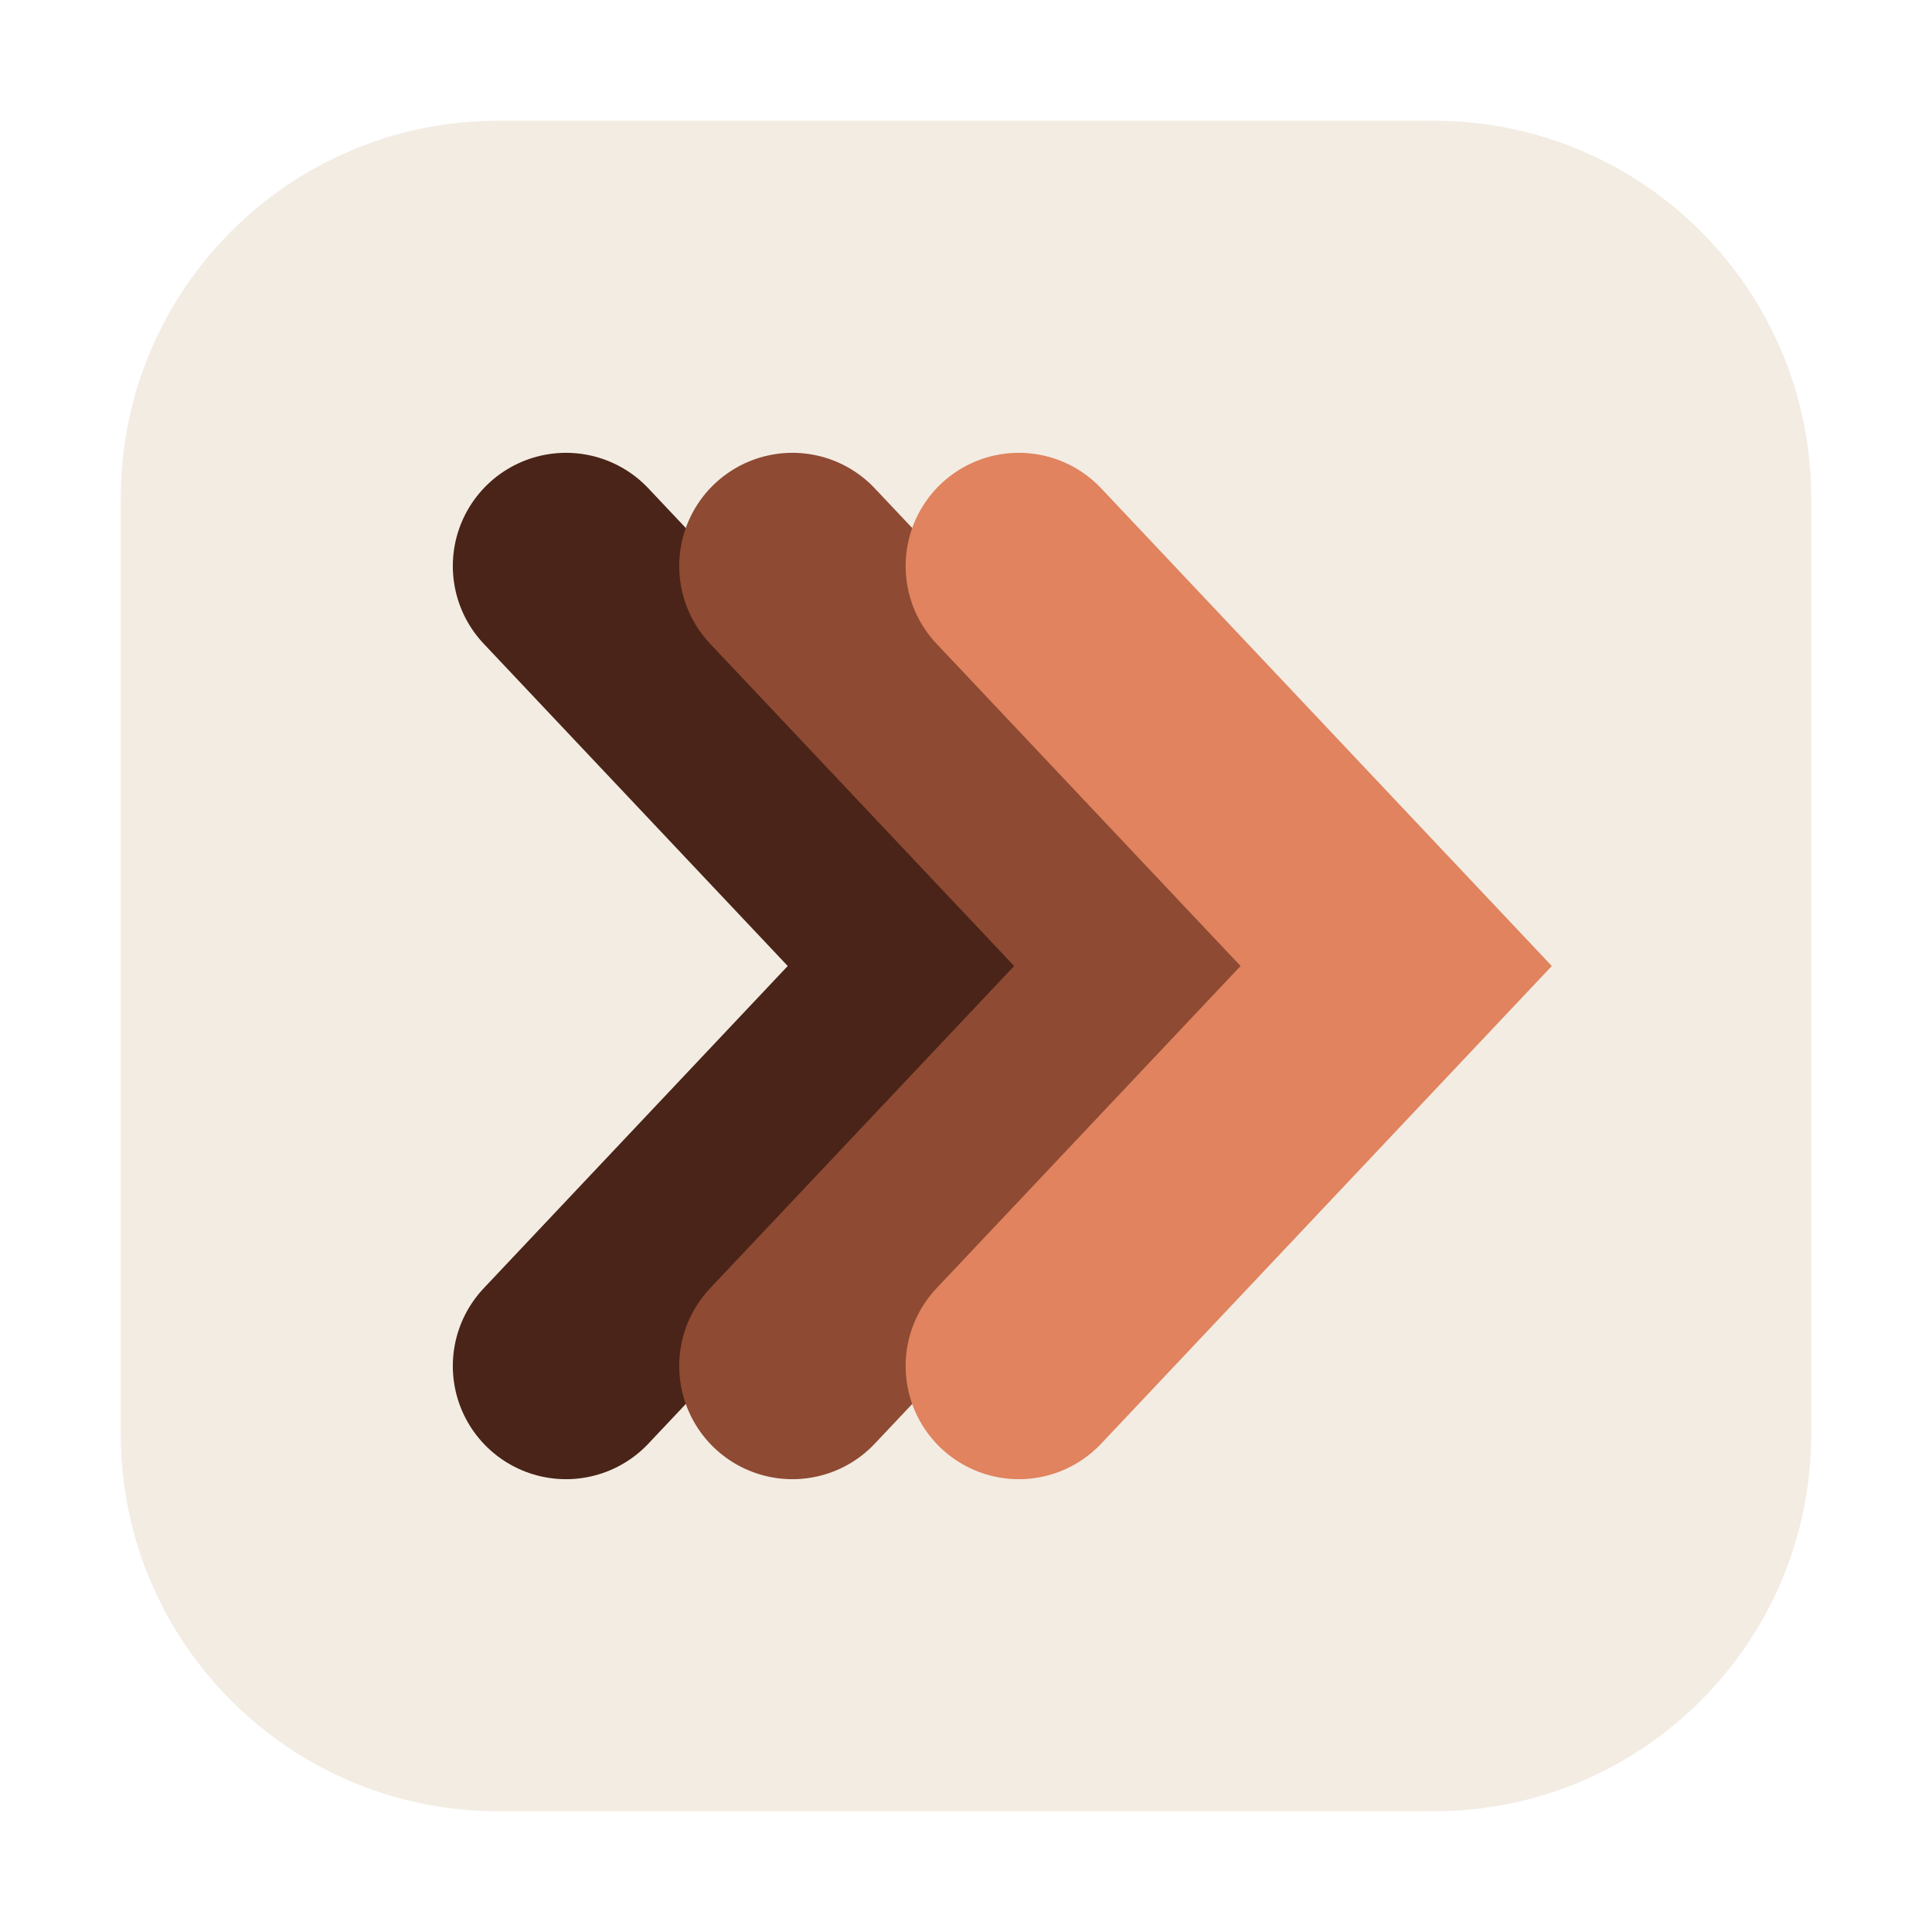
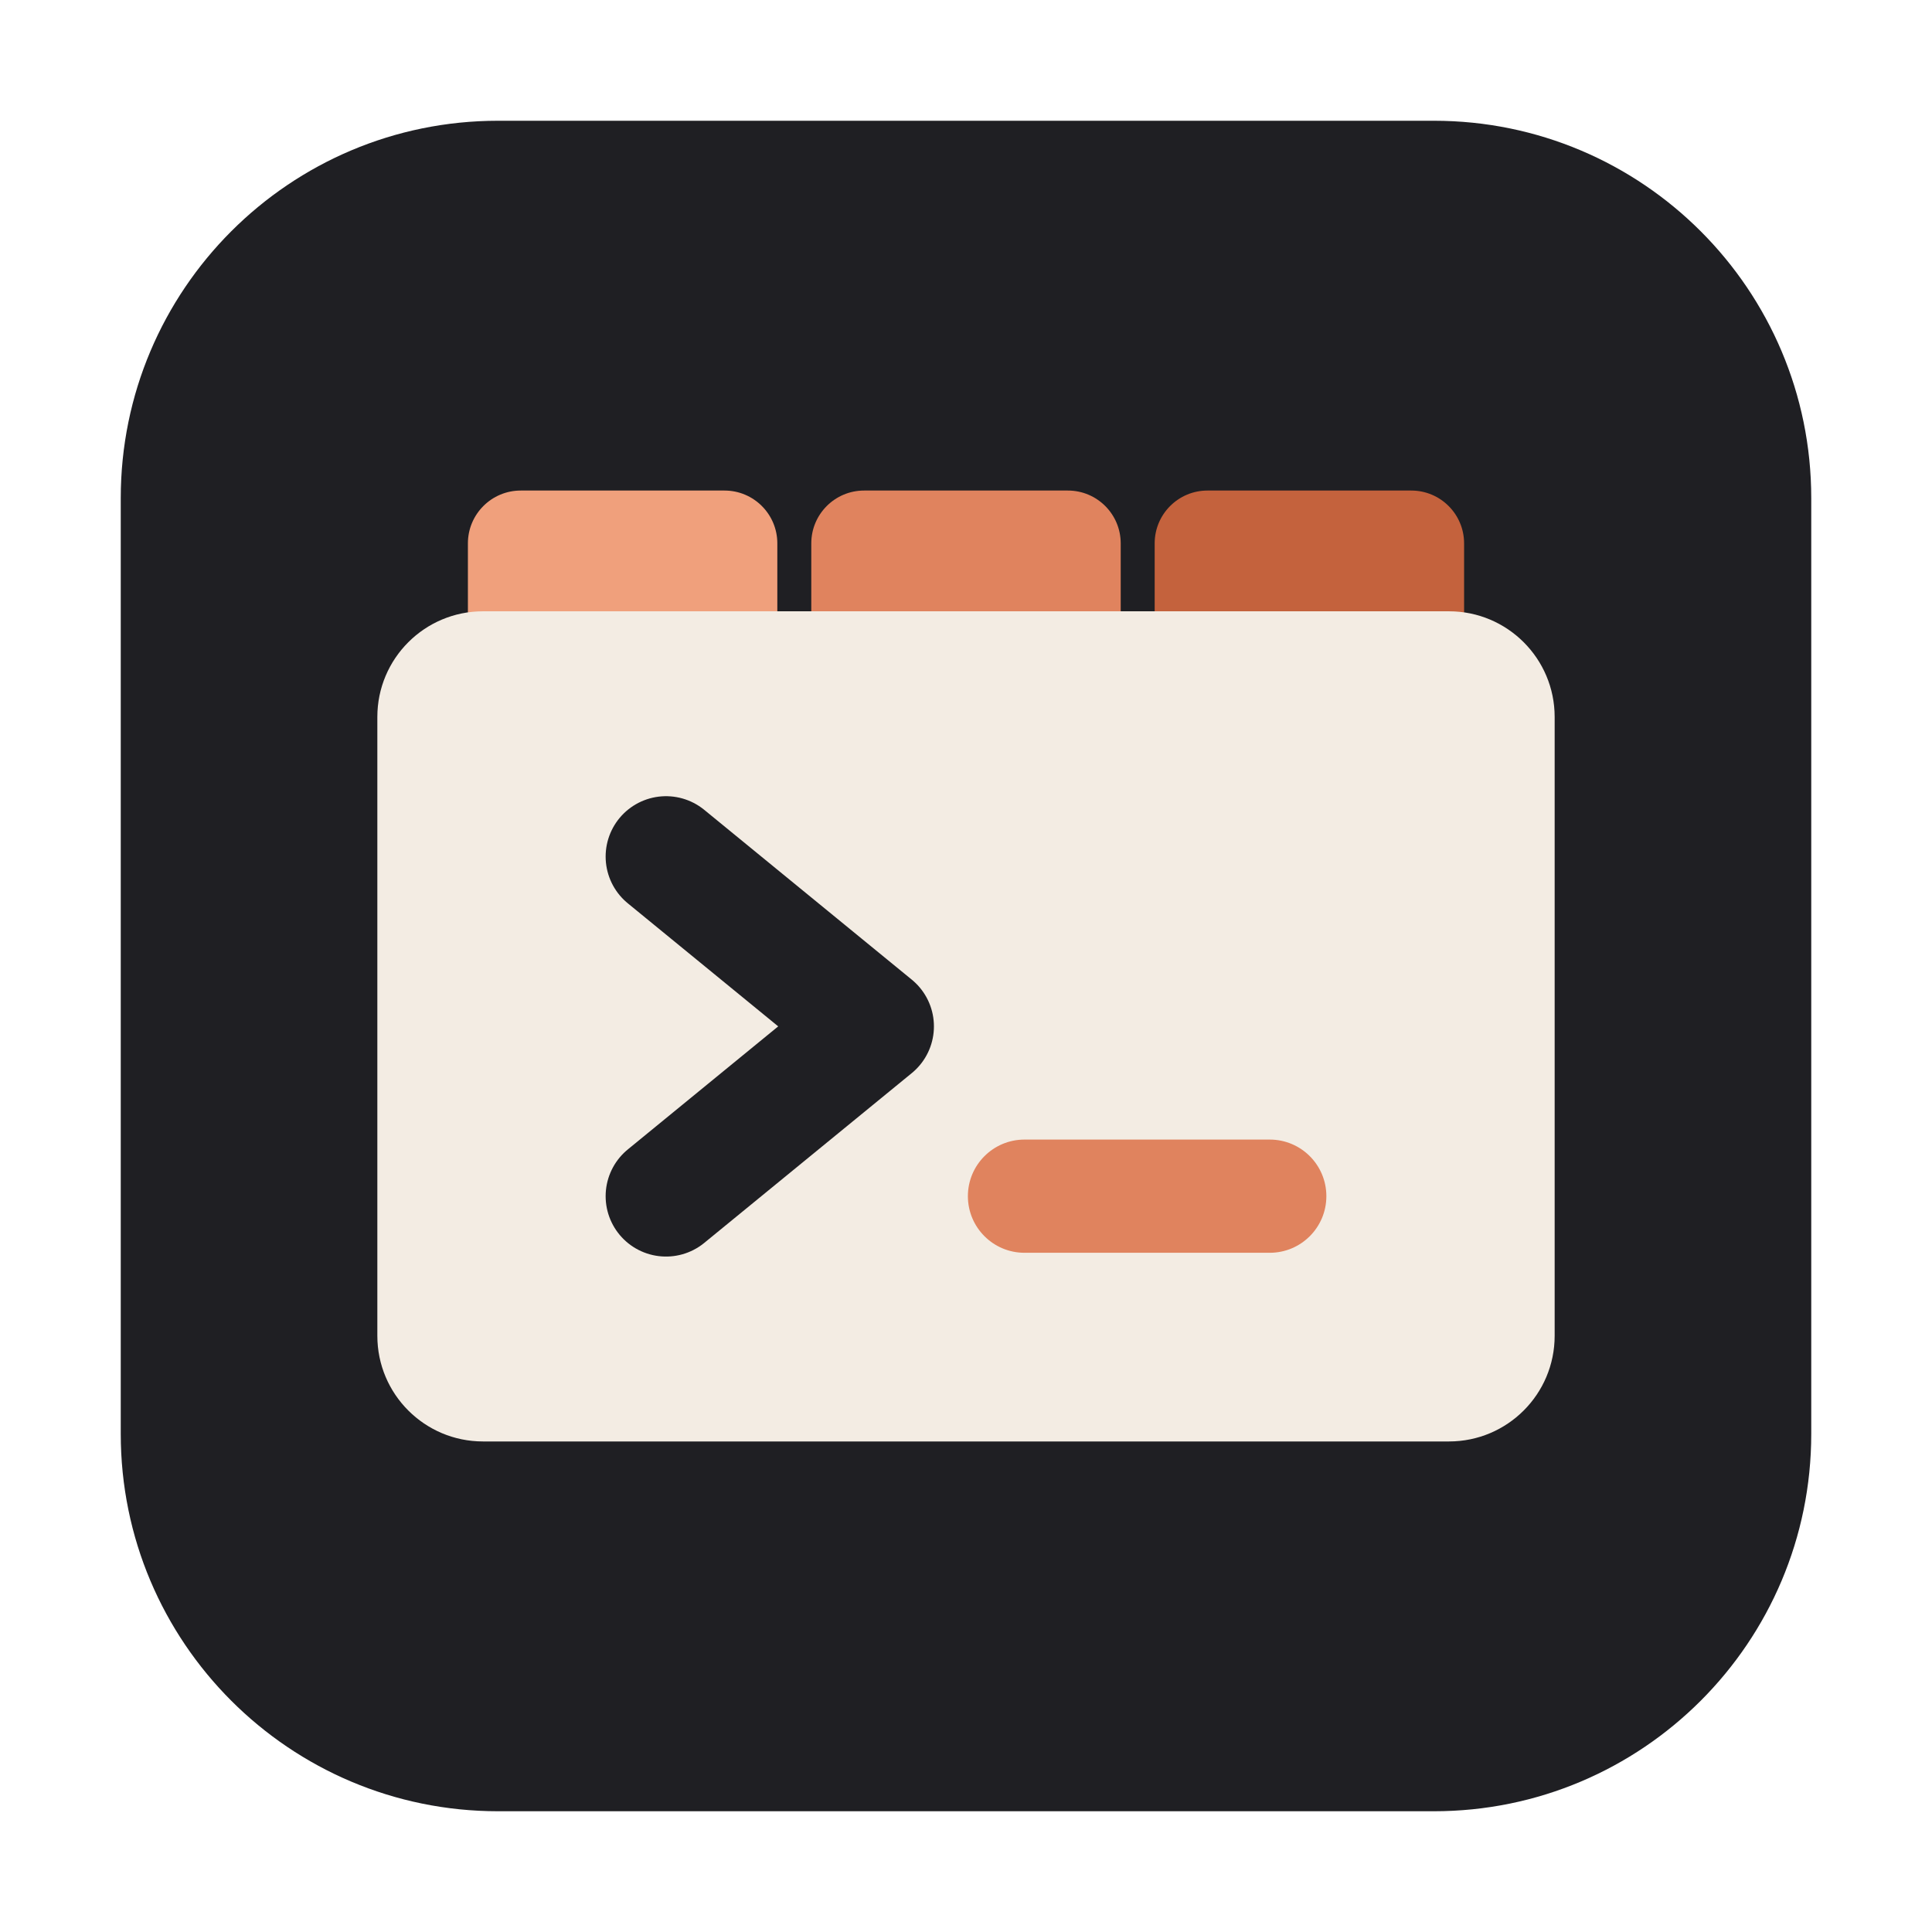
<svg xmlns="http://www.w3.org/2000/svg" viewBox="0 0 1024 1024">
-   <rect x="64" y="64" width="896" height="896" rx="200" fill="#f3ece3" />
-   <g fill="none" stroke-linecap="round" stroke-linejoin="miter" stroke-width="120">
-     <path d="M300 300 L500 512 L300 724" stroke="#4a2418" />
-     <path d="M420 300 L620 512 L420 724" stroke="#8e4a33" />
-     <path d="M540 300 L740 512 L540 724" stroke="#e0835e" />
+   <rect x="64" y="64" width="896" height="896" rx="200" fill="#1f1f23" />
+   <g transform="translate(0 14)">
+     <rect x="248" y="246" width="164" height="96" rx="28" fill="#f0a07c" />
+     <rect x="430" y="246" width="164" height="96" rx="28" fill="#e0835e" />
+     <rect x="612" y="246" width="164" height="96" rx="28" fill="#c4623d" />
+     <rect x="200" y="310" width="624" height="440" rx="56" fill="#f3ece3" />
+     <g transform="translate(33 0)">
+       <path d="M320 440 L430 530 L320 620" fill="none" stroke="#1f1f23" stroke-width="64" stroke-linecap="round" stroke-linejoin="round" />
+       <rect x="480" y="590" width="190" height="60" rx="30" fill="#e0835e" />
+     </g>
  </g>
</svg>
